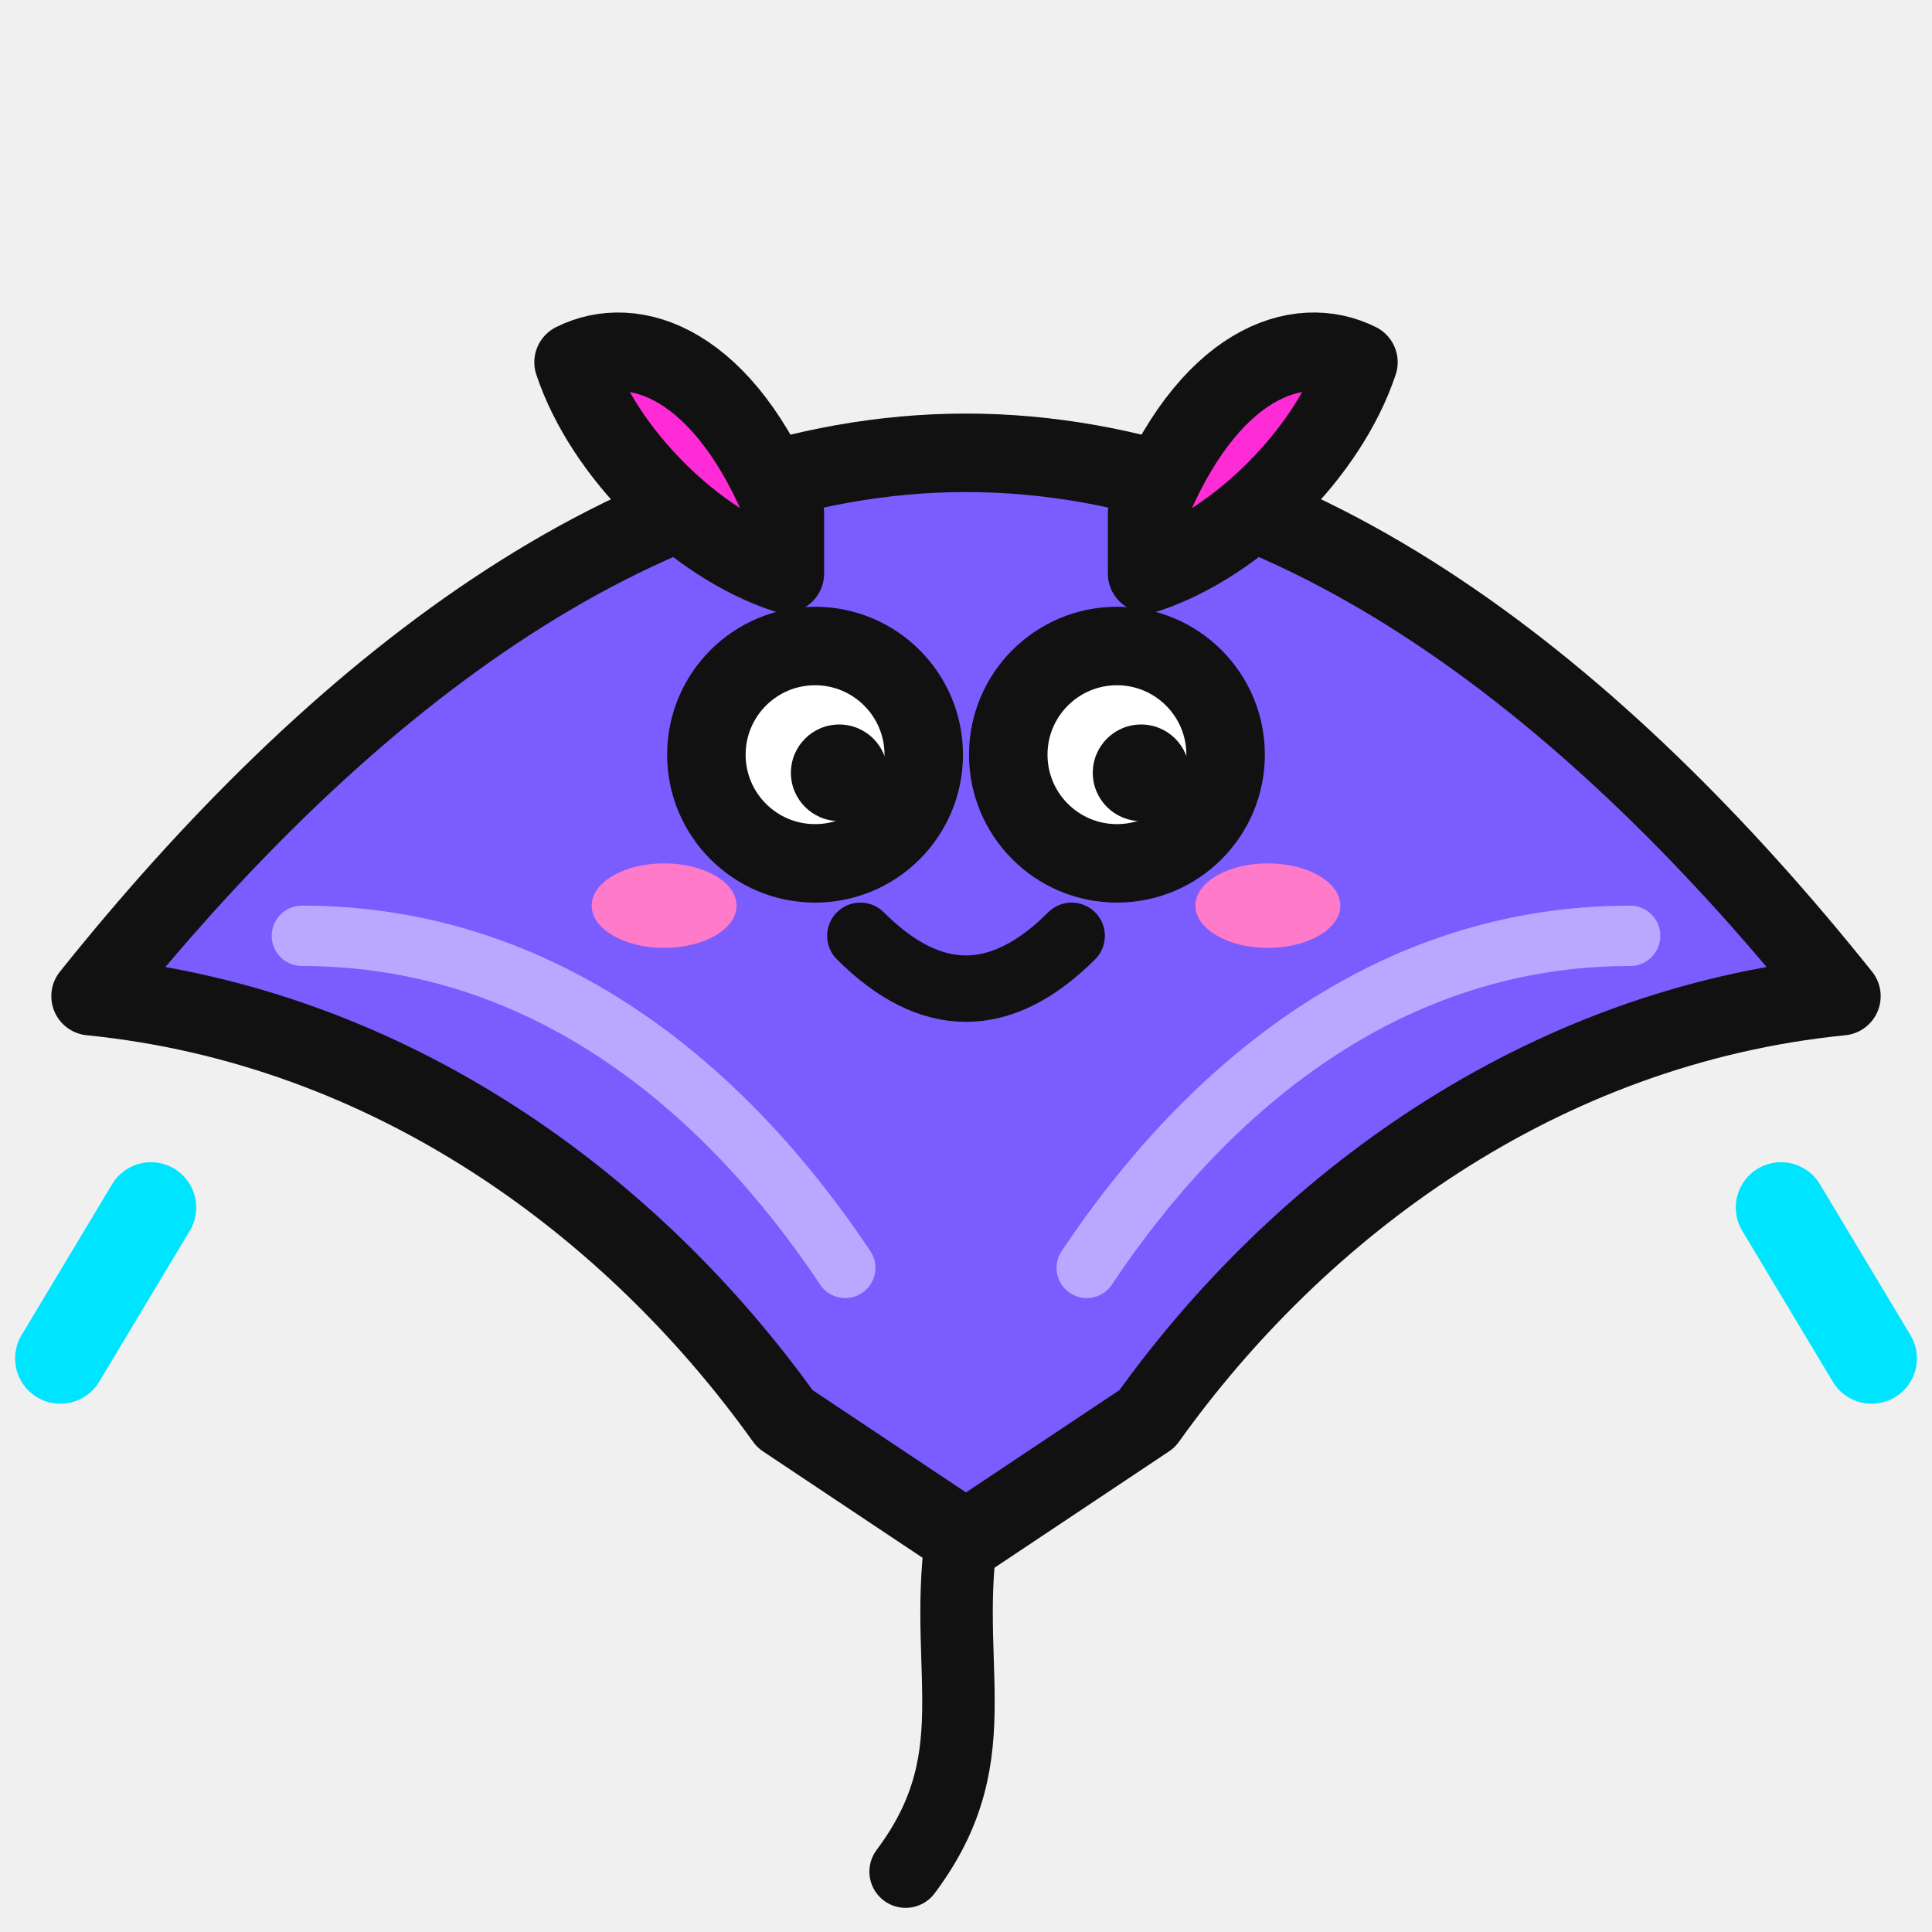
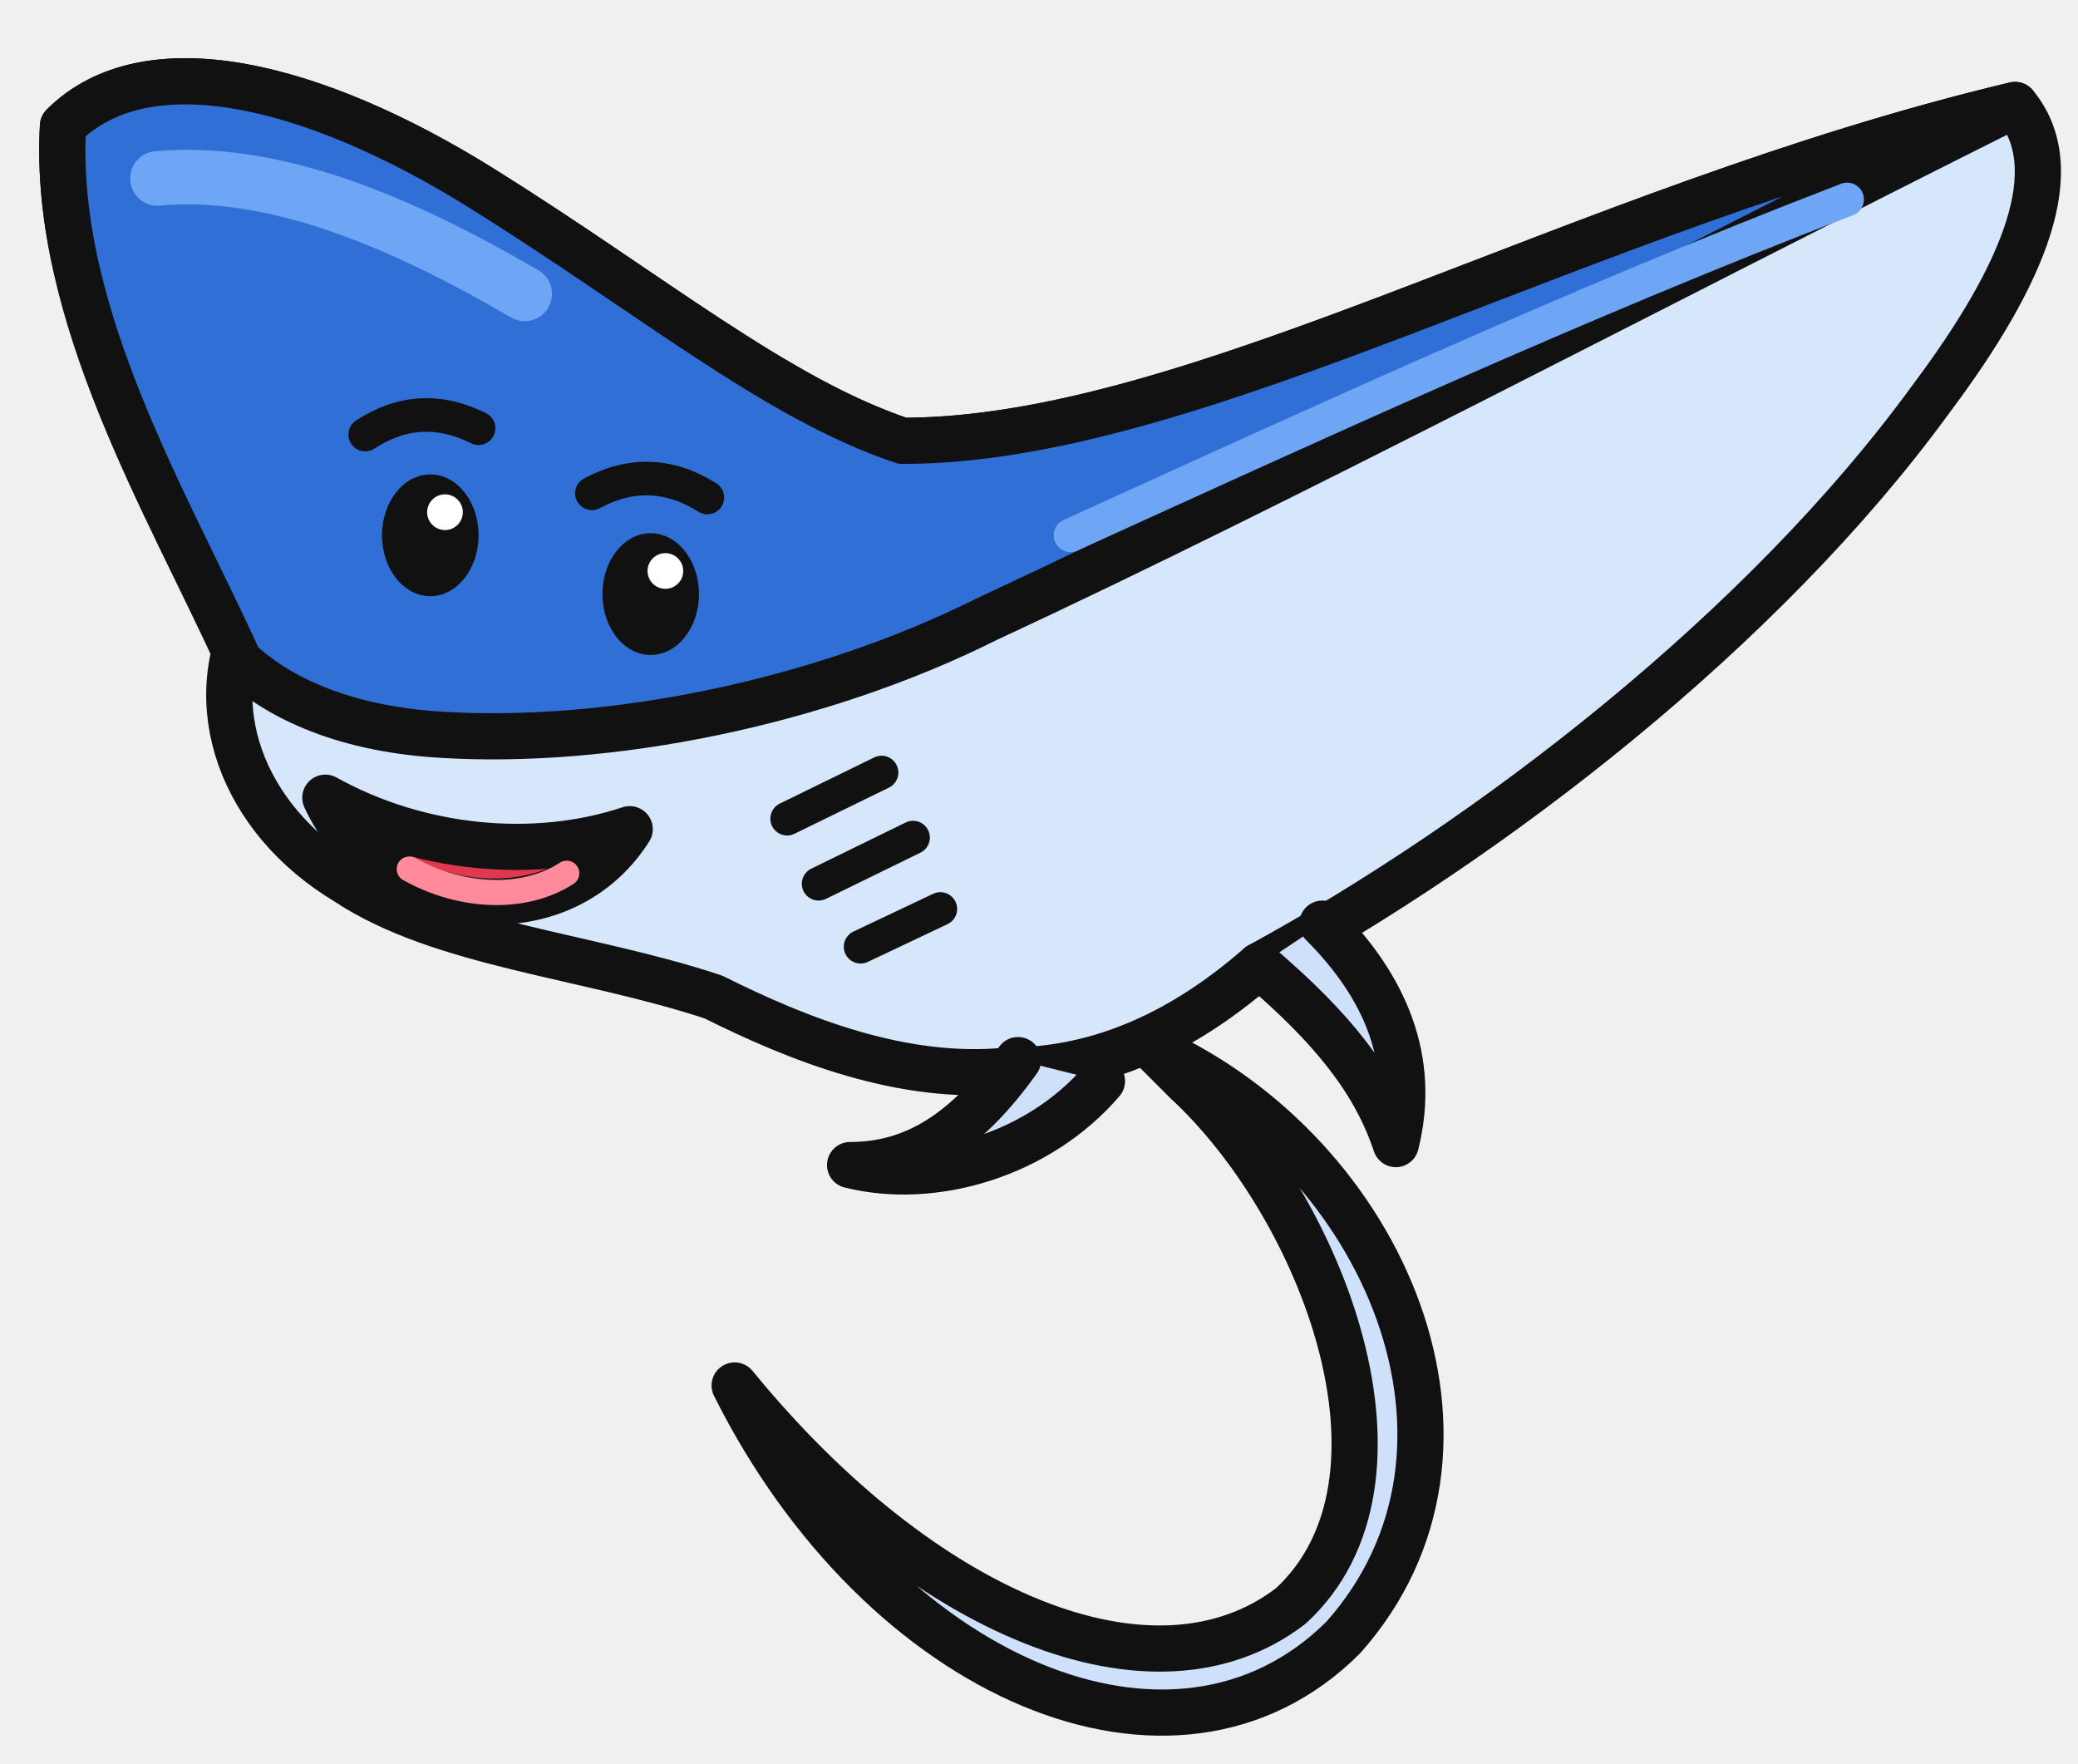
- <svg xmlns="http://www.w3.org/2000/svg" viewBox="0 0 64 64" fill="none" stroke="#111" stroke-width="2.6" stroke-linejoin="round" stroke-linecap="round">
-   <path d="M32 50 C31 55 33 58 30 62" stroke-width="2.4" />
-   <path d="M32 15 C21 15 11 23 3 33 C13 34 21 40 26 47 L32 51 L38 47 C43 40 51 34 61 33 C53 23 43 15 32 15 Z" fill="#7a5cff" />
-   <path d="M10 31 C18 31 24 36 28 42 M54 31 C46 31 40 36 36 42" stroke="#b9a8ff" stroke-width="2" />
-   <path d="M26 17 C24 12 21 11 19 12 C20 15 23 18 26 19 Z M38 17 C40 12 43 11 45 12 C44 15 41 18 38 19 Z" fill="#ff2bd6" />
-   <circle cx="27" cy="25" r="3.6" fill="#fff" />
-   <circle cx="37" cy="25" r="3.6" fill="#fff" />
-   <circle cx="27.8" cy="25.6" r="1.6" fill="#111" stroke="none" />
-   <circle cx="37.8" cy="25.6" r="1.6" fill="#111" stroke="none" />
-   <path d="M28.5 31 Q32 34.5 35.5 31" stroke-width="2.2" />
-   <ellipse cx="22" cy="30" rx="2.4" ry="1.4" fill="#ff7ac8" stroke="none" />
-   <ellipse cx="42" cy="30" rx="2.4" ry="1.4" fill="#ff7ac8" stroke="none" />
-   <path d="M5 40 l-3 5 M59 40 l3 5" stroke="#00e5ff" stroke-width="3" />
+ <svg xmlns="http://www.w3.org/2000/svg" viewBox="1 0 99 84" fill="none" stroke="#111" stroke-width="2.2" stroke-linejoin="round" stroke-linecap="round">
+   <path d="M56 50 C67 55 73 69 65 78 C57 86 43 80 36 66 C45 77 56 81.5 62.5 76.5 C69 70.5 64 57.5 57.5 51.5 Z" fill="#cfe0fb" />
+   <path d="M4 6 C8 2 16 4 24 9 C32 14 38 19 44 21 C58 21 76 10 97 5 C99.5 8 97.5 13 93 19 C85 30 72 40 61 46 C57 49.5 53 51 49 51 C44 51.5 39 49.5 35 47.5 C29 45.5 22 45 17.5 42 C12.5 39 10.5 33.5 13 29 C9 24 3.5 15 4 6 Z" fill="#d6e6fb" />
+   <path d="M4 6 C8 2 16 4 24 9 C32 14 38 19 44 21 C58 21 76 10 97 5 C80 13.5 62 23 48 29.5 C40 33.5 30 35.5 22 35 C17 34.7 14 33 12.4 31.5 C9 24 3.5 15 4 6 Z" fill="#2f6fd6" />
+   <path d="M8.5 8.5 C14 8 20 10.5 26 14" stroke="#6ea5f5" stroke-width="2.6" />
+   <path d="M52 25.5 C63 20.5 76 14.5 89 9.5" stroke="#6ea5f5" stroke-width="1.6" />
+   <path d="M49.5 50.5 C47 54 44.5 55.5 41.5 55.5 C45.5 56.5 50.5 55 53.5 51.5" fill="#cfe0fb" />
+   <path d="M61 46 C64.5 49 66.5 51.5 67.5 54.5 C68.5 50.5 67 47 64 44" fill="#cfe0fb" />
+   <path d="M38.5 39 L43 36.8 M40 42.1 L44.5 39.9 M42 45.1 L45.8 43.3" stroke-width="1.6" />
+   <ellipse cx="21.5" cy="25.5" rx="2.3" ry="2.9" fill="#111" stroke="none" />
+   <ellipse cx="32" cy="28.3" rx="2.3" ry="2.9" fill="#111" stroke="none" />
+   <circle cx="22.2" cy="24.4" r=".85" fill="#fff" stroke="none" />
+   <circle cx="32.7" cy="27.2" r=".85" fill="#fff" stroke="none" />
+   <path d="M18.4 20.7 Q21 19 23.8 20.4 M29.2 23.5 Q32 22 34.7 23.7" stroke-width="1.6" />
+   <path d="M16.5 38 C19 43.5 27.5 45 31 39.5 C26.5 41 21 40.5 16.5 38 Z" fill="#e0384f" />
+   <path d="M20.5 41.4 C23 42.8 26 42.9 28 41.6" stroke="#ff8a9b" stroke-width="1.2" />
</svg>
